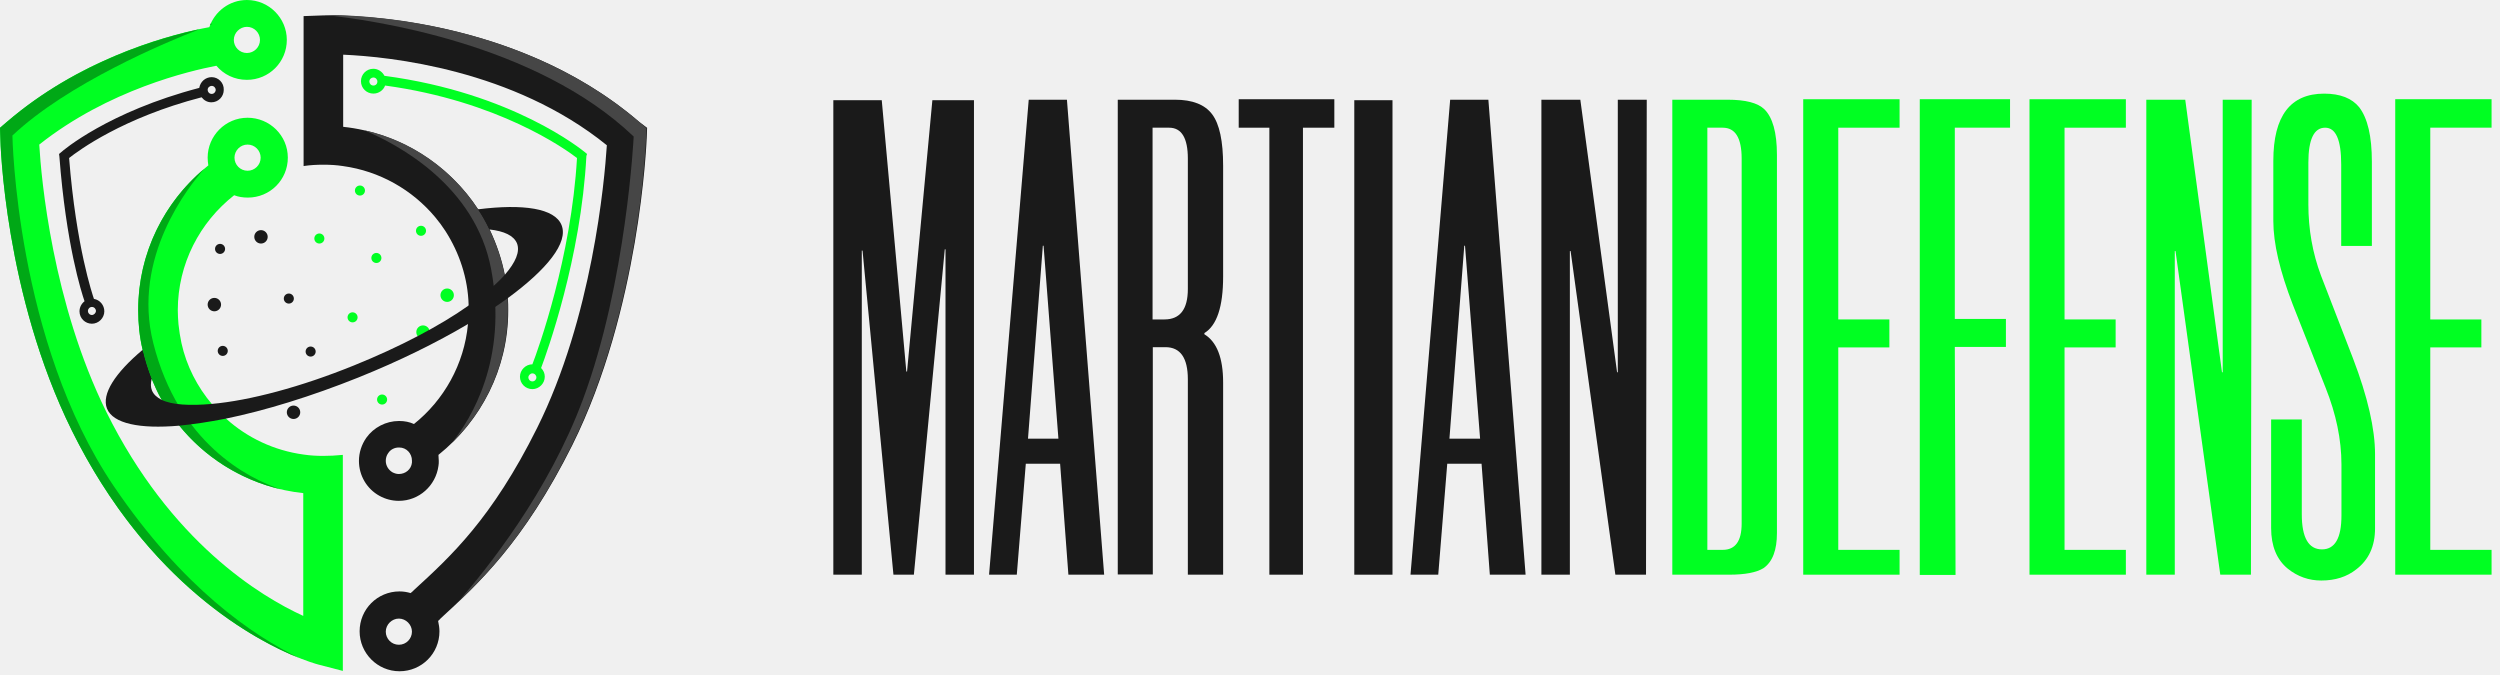
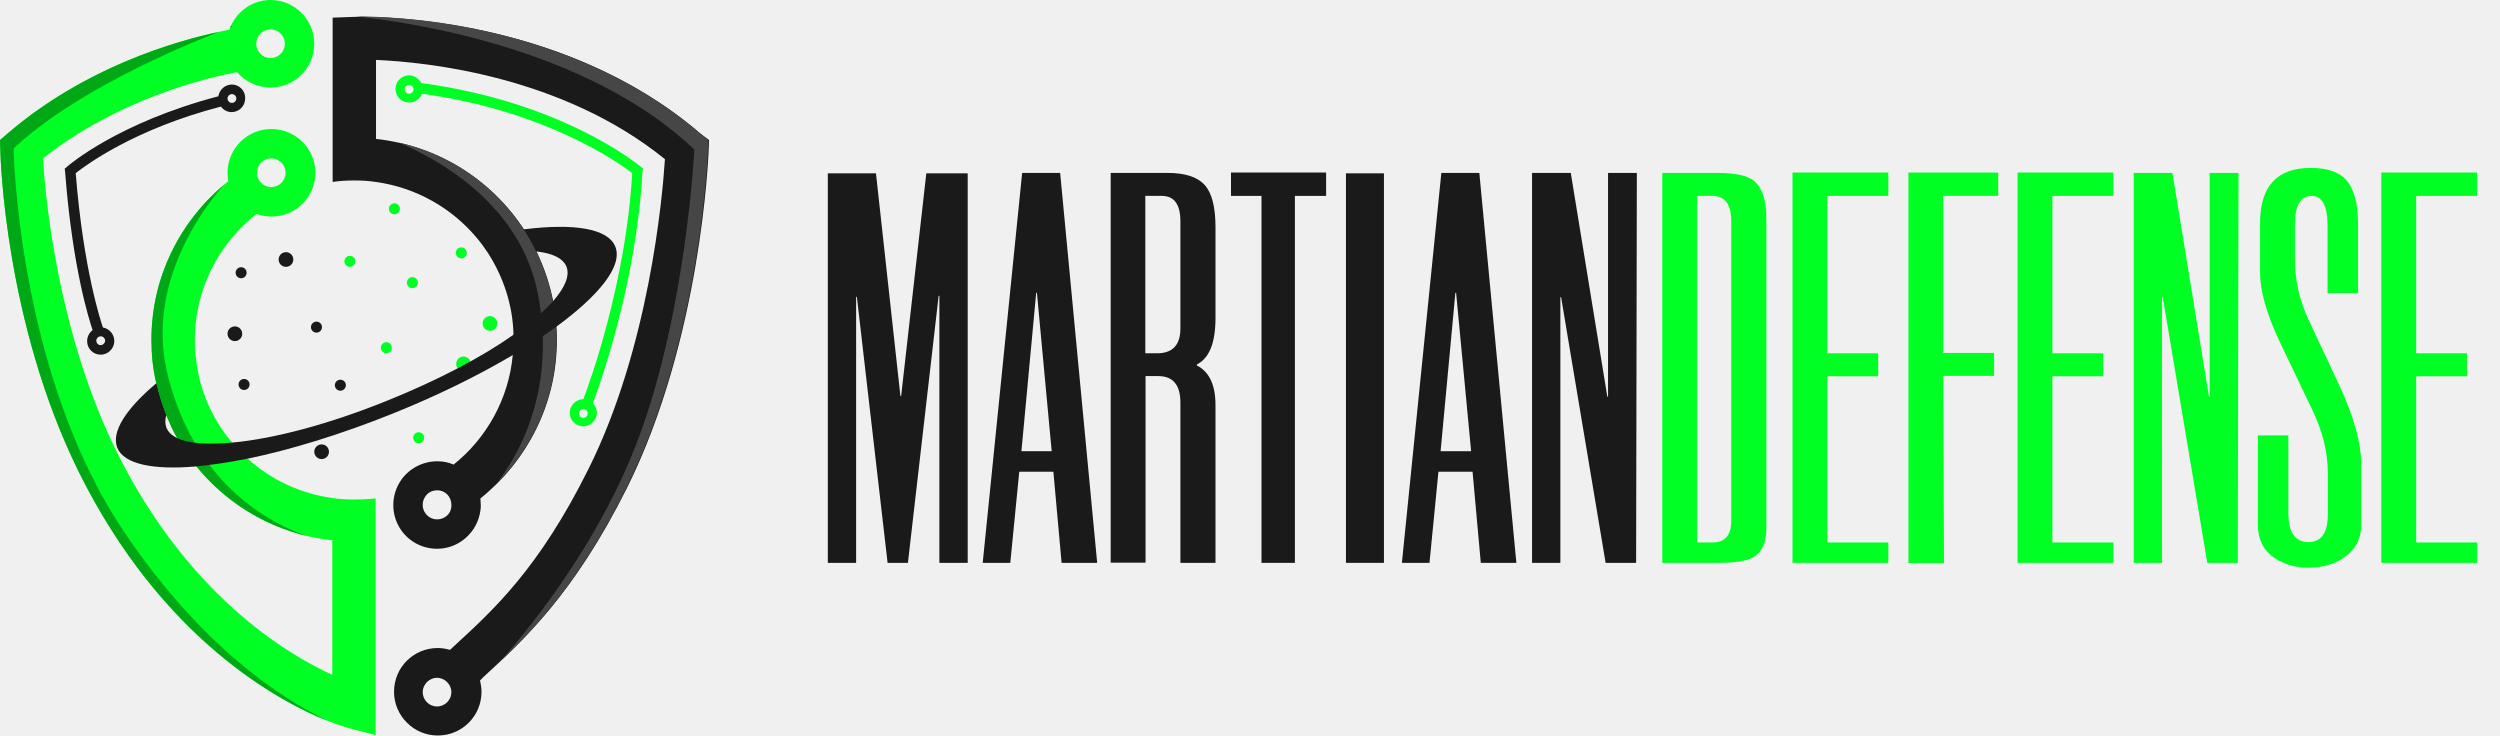
- <svg xmlns="http://www.w3.org/2000/svg" width="267" height="72" viewBox="0 0 267 72" fill="none">
-   <g clip-path="url(#clip0_39_1457)">
-     <path d="M51.591 22.607L51.053 22.356L50.444 22.285L50.086 24.792L52.271 24.506L53.06 23.109L51.591 22.607Z" fill="#1A1A1A" />
-     <path d="M14.688 39.374L15.262 37.368L15.727 36.544L17.089 40.162L16.229 40.485H14.832L14.688 39.374Z" fill="#1A1A1A" />
-     <path d="M43.996 49.406C43.924 50.122 43.315 50.624 42.598 50.624C42.348 50.624 42.133 50.552 41.918 50.444C41.488 50.194 41.201 49.728 41.201 49.226C41.201 48.94 41.273 48.653 41.452 48.402C41.703 48.008 42.133 47.793 42.598 47.793H42.634C43.422 47.793 43.996 48.438 43.996 49.191C43.996 49.262 43.996 49.334 43.996 49.406ZM42.598 68.86C41.81 68.86 41.201 68.215 41.201 67.462C41.201 66.71 41.846 66.065 42.598 66.065C43.351 66.065 43.996 66.71 43.996 67.462C43.996 68.215 43.387 68.86 42.598 68.86ZM22.607 8.24C21.926 8.24 21.389 8.742 21.281 9.387C11.572 11.93 6.7 16.086 6.521 16.265L6.306 16.445L6.341 16.695C7.058 26.118 8.706 31.241 9.029 32.173C8.706 32.423 8.491 32.818 8.491 33.248C8.491 34 9.1 34.573 9.817 34.573C10.533 34.573 11.142 33.964 11.142 33.248C11.142 32.603 10.677 32.029 10.032 31.922C9.888 31.492 8.133 26.369 7.38 16.875C8.384 16.086 13.113 12.575 21.532 10.39C21.783 10.712 22.141 10.927 22.571 10.927C23.323 10.927 23.897 10.318 23.897 9.602C23.933 8.849 23.323 8.24 22.607 8.24ZM9.817 32.782C10.068 32.782 10.247 32.997 10.247 33.212C10.247 33.427 10.032 33.642 9.817 33.642C9.566 33.642 9.387 33.427 9.387 33.212C9.387 32.997 9.566 32.782 9.817 32.782ZM22.607 10.031C22.356 10.031 22.177 9.817 22.177 9.602C22.177 9.351 22.392 9.172 22.607 9.172C22.858 9.172 23.037 9.387 23.037 9.602C23.037 9.817 22.858 10.031 22.607 10.031ZM68.251 13.005C54.457 1.146 35.254 1.612 34.43 1.648L32.424 1.72V17.734C33.104 17.627 33.821 17.591 34.537 17.591C35.254 17.591 35.935 17.627 36.615 17.734C40.556 18.272 44.032 20.278 46.468 23.18C46.862 23.646 47.256 24.183 47.578 24.685C49.047 26.978 49.979 29.701 50.05 32.603C50.05 32.782 50.05 32.961 50.05 33.14C50.05 33.642 50.015 34.107 49.979 34.609C49.585 38.908 47.399 42.742 44.211 45.285C43.745 45.07 43.208 44.963 42.67 44.963H42.598C41.237 44.963 39.911 45.644 39.123 46.754C38.622 47.471 38.335 48.331 38.335 49.226C38.335 50.767 39.159 52.2 40.52 52.952C41.165 53.311 41.882 53.49 42.598 53.49C44.748 53.49 46.539 51.878 46.826 49.764C46.862 49.585 46.862 49.406 46.862 49.226C46.862 49.011 46.826 48.797 46.826 48.581C51.34 44.963 54.278 39.41 54.278 33.176C54.278 32.746 54.278 32.316 54.242 31.886C54.171 31.026 54.099 30.202 53.92 29.378C53.597 27.694 53.024 26.046 52.308 24.541C51.949 23.789 51.555 23.073 51.089 22.392C47.937 17.555 42.67 14.188 36.651 13.543V5.84C41.631 6.055 54.816 7.416 64.811 15.513C64.56 19.418 63.235 33.928 57.359 45.715C52.523 55.425 48.116 59.437 44.246 62.984C44.103 63.127 43.996 63.235 43.852 63.342C43.494 63.235 43.1 63.163 42.67 63.163C40.306 63.163 38.407 65.062 38.407 67.427C38.407 69.755 40.306 71.69 42.67 71.69C45.035 71.69 46.934 69.791 46.934 67.427C46.934 67.032 46.862 66.674 46.79 66.316C46.898 66.244 46.969 66.137 47.077 66.029C51.018 62.411 55.926 57.932 61.121 47.542C68.322 33.068 69.039 15.37 69.075 14.653L69.11 13.65L68.251 13.005Z" fill="#1A1A1A" />
-     <path d="M23.503 27.121C23.799 27.121 24.04 26.881 24.04 26.584C24.04 26.287 23.799 26.046 23.503 26.046C23.206 26.046 22.965 26.287 22.965 26.584C22.965 26.881 23.206 27.121 23.503 27.121Z" fill="#1A1A1A" />
-     <path d="M30.847 32.424C31.144 32.424 31.384 32.183 31.384 31.886C31.384 31.589 31.144 31.349 30.847 31.349C30.55 31.349 30.31 31.589 30.31 31.886C30.31 32.183 30.55 32.424 30.847 32.424Z" fill="#1A1A1A" />
-     <path d="M23.789 38.012C24.086 38.012 24.327 37.772 24.327 37.475C24.327 37.178 24.086 36.938 23.789 36.938C23.493 36.938 23.252 37.178 23.252 37.475C23.252 37.772 23.493 38.012 23.789 38.012Z" fill="#1A1A1A" />
-     <path d="M33.176 38.084C33.473 38.084 33.714 37.844 33.714 37.547C33.714 37.25 33.473 37.009 33.176 37.009C32.879 37.009 32.639 37.25 32.639 37.547C32.639 37.844 32.879 38.084 33.176 38.084Z" fill="#1A1A1A" />
-     <path d="M27.873 26.011C28.269 26.011 28.59 25.69 28.59 25.294C28.59 24.898 28.269 24.578 27.873 24.578C27.477 24.578 27.157 24.898 27.157 25.294C27.157 25.69 27.477 26.011 27.873 26.011Z" fill="#1A1A1A" />
-     <path d="M22.893 33.248C23.288 33.248 23.609 32.927 23.609 32.531C23.609 32.135 23.288 31.815 22.893 31.815C22.497 31.815 22.176 32.135 22.176 32.531C22.176 32.927 22.497 33.248 22.893 33.248Z" fill="#1A1A1A" />
-     <path d="M31.349 44.748C31.745 44.748 32.065 44.427 32.065 44.031C32.065 43.636 31.745 43.315 31.349 43.315C30.953 43.315 30.632 43.636 30.632 44.031C30.632 44.427 30.953 44.748 31.349 44.748Z" fill="#1A1A1A" />
-     <path d="M40.807 43.208C41.104 43.208 41.345 42.967 41.345 42.67C41.345 42.373 41.104 42.133 40.807 42.133C40.511 42.133 40.27 42.373 40.27 42.67C40.27 42.967 40.511 43.208 40.807 43.208Z" fill="#00FF22" />
-     <path d="M37.655 34.43C37.951 34.43 38.192 34.189 38.192 33.892C38.192 33.596 37.951 33.355 37.655 33.355C37.358 33.355 37.117 33.596 37.117 33.892C37.117 34.189 37.358 34.43 37.655 34.43Z" fill="#00FF22" />
-     <path d="M40.198 28.088C40.495 28.088 40.736 27.848 40.736 27.551C40.736 27.254 40.495 27.014 40.198 27.014C39.901 27.014 39.661 27.254 39.661 27.551C39.661 27.848 39.901 28.088 40.198 28.088Z" fill="#00FF22" />
-     <path d="M44.963 25.186C45.26 25.186 45.501 24.946 45.501 24.649C45.501 24.352 45.26 24.112 44.963 24.112C44.666 24.112 44.426 24.352 44.426 24.649C44.426 24.946 44.666 25.186 44.963 25.186Z" fill="#00FF22" />
-     <path d="M34.107 26.011C34.404 26.011 34.645 25.77 34.645 25.473C34.645 25.176 34.404 24.936 34.107 24.936C33.81 24.936 33.57 25.176 33.57 25.473C33.57 25.77 33.81 26.011 34.107 26.011Z" fill="#00FF22" />
-     <path d="M38.443 20.887C38.739 20.887 38.98 20.647 38.98 20.35C38.98 20.053 38.739 19.812 38.443 19.812C38.146 19.812 37.905 20.053 37.905 20.35C37.905 20.647 38.146 20.887 38.443 20.887Z" fill="#00FF22" />
-     <path d="M47.757 32.244C48.153 32.244 48.474 31.923 48.474 31.528C48.474 31.132 48.153 30.811 47.757 30.811C47.361 30.811 47.041 31.132 47.041 31.528C47.041 31.923 47.361 32.244 47.757 32.244Z" fill="#00FF22" />
-     <path d="M45.178 36.185C45.574 36.185 45.895 35.865 45.895 35.469C45.895 35.073 45.574 34.752 45.178 34.752C44.782 34.752 44.461 35.073 44.461 35.469C44.461 35.865 44.782 36.185 45.178 36.185Z" fill="#00FF22" />
-     <path d="M62.697 16.445L62.482 16.265C62.16 16.015 54.779 9.924 41.058 8.097C40.843 7.667 40.377 7.345 39.876 7.345C39.123 7.345 38.55 7.954 38.55 8.67C38.55 9.423 39.159 9.996 39.876 9.996C40.449 9.996 40.95 9.637 41.129 9.136C53.203 10.784 60.368 15.907 61.623 16.875C61.013 27.479 57.502 37.26 56.858 38.908C56.141 38.908 55.532 39.517 55.532 40.234C55.532 40.986 56.141 41.559 56.858 41.559C57.574 41.559 58.183 40.95 58.183 40.234C58.183 39.876 58.04 39.553 57.789 39.302C58.398 37.69 62.052 27.587 62.626 16.66L62.697 16.445ZM39.876 9.136C39.625 9.136 39.446 8.921 39.446 8.706C39.446 8.455 39.66 8.276 39.876 8.276C40.126 8.276 40.305 8.491 40.305 8.706C40.305 8.957 40.126 9.136 39.876 9.136ZM56.858 40.735C56.607 40.735 56.428 40.52 56.428 40.306C56.428 40.09 56.642 39.876 56.858 39.876C57.108 39.876 57.287 40.09 57.287 40.306C57.287 40.52 57.108 40.735 56.858 40.735ZM26.44 15.441C27.229 15.441 27.838 16.086 27.838 16.839C27.838 17.627 27.193 18.236 26.44 18.236C25.652 18.236 25.043 17.591 25.043 16.839C25.043 16.086 25.652 15.441 26.44 15.441ZM26.369 2.866C27.157 2.866 27.766 3.511 27.766 4.263C27.766 5.052 27.121 5.661 26.369 5.661C25.581 5.661 24.971 5.016 24.971 4.263C24.971 3.511 25.616 2.866 26.369 2.866ZM34.537 48.689C33.821 48.689 33.14 48.653 32.423 48.546C29.271 48.116 26.404 46.754 24.147 44.712C23.61 44.211 23.108 43.709 22.643 43.172C21.066 41.309 19.92 39.087 19.382 36.651C19.239 35.97 19.132 35.325 19.06 34.609C19.024 34.143 18.988 33.642 18.988 33.14C18.988 28.16 21.353 23.718 25.007 20.851C25.473 21.03 25.939 21.102 26.476 21.102C28.841 21.102 30.74 19.203 30.74 16.839C30.74 14.474 28.805 12.575 26.44 12.575C24.076 12.575 22.177 14.51 22.177 16.839C22.177 17.125 22.213 17.412 22.249 17.663C17.698 21.281 14.761 26.87 14.761 33.104C14.761 34.573 14.904 35.97 15.226 37.332C15.477 38.407 15.8 39.446 16.194 40.449C16.516 41.201 16.839 41.953 17.233 42.634C17.77 43.602 18.415 44.533 19.096 45.393C22.284 49.37 27.014 52.093 32.388 52.666V65.778C27.838 63.701 18.236 57.897 11.357 43.996C5.589 32.316 4.407 19.096 4.192 15.441C11.608 9.566 20.314 7.56 23.108 7.022C23.897 7.954 25.043 8.527 26.369 8.527C28.733 8.527 30.632 6.628 30.632 4.263C30.632 1.935 28.733 0 26.369 0C24.506 0 22.929 1.218 22.356 2.902C18.988 3.511 9.1 5.84 0.752 13.005L0 13.65L0.036 14.653C0.036 15.334 0.502 31.456 7.667 45.966C17.842 66.531 33.319 70.794 34 70.974L36.615 71.654V48.581C35.899 48.653 35.218 48.689 34.537 48.689Z" fill="#00FF22" />
-     <path d="M12.145 51.914C1.684 36.436 1.326 14.474 1.326 14.474C7.201 8.921 17.698 4.514 21.317 3.117C17.305 3.977 8.348 6.485 0.752 13.005L0 13.65L0.036 14.653C0.036 15.334 0.502 31.456 7.667 45.966C15.835 62.447 27.408 68.466 31.994 70.293C27.014 67.892 19.526 62.805 12.145 51.914Z" fill="#00A816" />
-     <path d="M22.607 2.615L22.535 2.472C22.499 2.544 22.464 2.615 22.428 2.687C22.535 2.651 22.607 2.615 22.607 2.615Z" fill="#00A816" />
-     <path d="M16.372 36.651C14.044 27.48 20.206 19.848 21.818 18.021C17.519 21.64 14.76 27.049 14.76 33.104C14.76 34.573 14.904 35.971 15.226 37.332C15.477 38.407 15.799 39.446 16.193 40.449C16.516 41.201 16.838 41.954 17.232 42.634C17.77 43.602 18.415 44.533 19.095 45.393C21.818 48.797 25.652 51.233 30.023 52.272C26.44 51.09 19.059 47.292 16.372 36.651Z" fill="#00A816" />
-     <path d="M34.752 1.612C39.624 2.114 57.215 4.586 67.677 14.582C67.677 14.582 66.925 30.095 62.267 42.634C58.577 52.594 51.949 60.834 48.904 64.31C52.486 60.942 56.678 56.356 61.049 47.578C68.25 33.104 68.967 15.406 69.003 14.689L69.038 13.686L68.286 13.041C55.209 1.791 37.403 1.576 34.752 1.612Z" fill="#464646" />
-     <path d="M54.242 33.14C54.242 32.71 54.242 32.28 54.206 31.851C54.135 30.991 54.027 30.167 53.884 29.343C53.562 27.659 52.988 26.011 52.272 24.506C51.914 23.754 51.52 23.037 51.054 22.356C48.295 18.129 43.96 15.012 38.873 13.901C42.563 15.442 50.767 19.848 52.451 28.733C54.278 38.407 50.266 44.784 48.295 47.256C51.985 43.638 54.242 38.658 54.242 33.14Z" fill="#464646" />
-     <path d="M59.974 24.04C59.257 22.249 55.89 21.747 51.053 22.356C51.519 23.037 51.913 23.753 52.271 24.506C53.847 24.685 54.851 25.151 55.209 25.975C55.567 26.87 55.066 28.017 53.919 29.343C53.023 30.346 51.734 31.456 50.086 32.603C47.005 34.788 42.705 37.045 37.833 39.016C32.1 41.344 26.655 42.778 22.642 43.136C20.278 43.351 18.379 43.243 17.268 42.706C16.767 42.455 16.408 42.133 16.229 41.703C16.086 41.344 16.086 40.95 16.193 40.485C15.799 39.481 15.477 38.443 15.226 37.368C12.288 39.84 10.819 42.097 11.428 43.638C12.073 45.25 14.939 45.823 19.095 45.465C20.6 45.321 22.284 45.071 24.111 44.712C28.303 43.852 33.211 42.348 38.299 40.306C42.669 38.55 46.646 36.58 49.978 34.609C51.519 33.678 52.952 32.782 54.17 31.886C58.433 28.769 60.726 25.903 59.974 24.04Z" fill="#1A1A1A" />
-     <path d="M104.02 61.377H100.98V26.632H100.902L97.602 61.377H95.419L92.118 26.762H92.04V61.377H89V10.702H94.171L96.796 39.677H96.874L99.577 10.702H104.02V61.377Z" fill="#1A1A1A" />
-     <path d="M117.924 61.376H114.104L113.22 49.526H109.556L108.594 61.376H105.632L109.868 10.649H113.948L117.924 61.376ZM113.038 46.849L111.453 26.242H111.375L109.79 46.849H113.038Z" fill="#1A1A1A" />
-     <path d="M130.604 61.376H126.862V40.508C126.862 38.222 126.056 37.078 124.471 37.078H123.12V61.35H119.377V10.649H125.484C127.355 10.649 128.681 11.169 129.46 12.209C130.24 13.248 130.63 15.067 130.63 17.692V29.542C130.63 32.764 129.954 34.765 128.629 35.571V35.701C129.954 36.507 130.63 38.222 130.63 40.846V61.376H130.604ZM126.862 30.867V16.938C126.862 14.729 126.186 13.638 124.861 13.638H123.094V34.116H124.367C126.03 34.116 126.862 33.024 126.862 30.867Z" fill="#1A1A1A" />
-     <path d="M142.507 13.638H139.155V61.376H135.568V13.638H132.294V10.598H142.507V13.638Z" fill="#1A1A1A" />
-     <path d="M148.718 61.377H144.638V10.702H148.718V61.377Z" fill="#1A1A1A" />
-     <path d="M162.934 61.376H159.114L158.23 49.526H154.566L153.605 61.376H150.642L154.878 10.649H158.958L162.934 61.376ZM158.074 46.849L156.463 26.242H156.385L154.8 46.849H158.074Z" fill="#1A1A1A" />
-     <path d="M175.873 10.649L175.795 61.376H172.521L167.74 26.813H167.662V61.376H164.621V10.649H168.779L172.703 39.755H172.781V10.649H175.873Z" fill="#1A1A1A" />
-     <path d="M189.777 16.549V56.932C189.777 58.751 189.31 59.999 188.348 60.674C187.595 61.142 186.373 61.376 184.684 61.376H178.603V10.649H184.502C186.425 10.649 187.724 10.987 188.426 11.663C189.31 12.521 189.777 14.132 189.777 16.549ZM186.009 55.919V16.938C186.009 14.729 185.334 13.638 183.982 13.638H182.345V58.725H183.982C185.334 58.725 186.009 57.79 186.009 55.919Z" fill="#00FF22" />
-     <path d="M202.875 58.726V61.376H192.584V10.598H202.875V13.638H196.327V34.116H201.784V37.104H196.327V58.726H202.875Z" fill="#00FF22" />
-     <path d="M214.673 13.638H208.774V34.064H214.232V37.052H208.774L208.852 61.402H205.032V10.598H214.673V13.638Z" fill="#00FF22" />
-     <path d="M227.042 58.726V61.376H216.751V10.598H227.042V13.638H220.493V34.116H225.95V37.104H220.493V58.726H227.042Z" fill="#00FF22" />
-     <path d="M240.478 10.649L240.4 61.376H237.126L232.345 26.813H232.267V61.376H229.226V10.649H233.384L237.308 39.755H237.386V10.649H240.478Z" fill="#00FF22" />
-     <path d="M253.654 56.439C253.654 58.336 252.978 59.791 251.653 60.805C250.639 61.61 249.392 62 247.91 62C246.585 62 245.39 61.584 244.324 60.727C243.155 59.765 242.557 58.31 242.557 56.413V44.797H245.831V54.931C245.831 57.426 246.559 58.674 247.988 58.674C249.366 58.674 250.067 57.478 250.067 55.062V49.604C250.067 46.953 249.496 44.225 248.378 41.418L244.87 32.531C243.493 28.971 242.791 26.008 242.791 23.591V17.172C242.791 12.391 244.61 10 248.222 10C249.937 10 251.185 10.494 251.964 11.455C252.874 12.651 253.316 14.574 253.316 17.276V26.268H250.041V17.562C250.041 14.938 249.47 13.638 248.326 13.638C247.131 13.638 246.533 14.886 246.533 17.38V21.824C246.533 24.475 246.975 27.021 247.884 29.438L251.289 38.248C252.874 42.38 253.654 45.81 253.654 48.513V56.439Z" fill="#00FF22" />
-     <path d="M266.101 58.726V61.376H255.811V10.598H266.101V13.638H259.553V34.116H265.01V37.104H259.553V58.726H266.101Z" fill="#00FF22" />
+ <svg xmlns="http://www.w3.org/2000/svg" width="1057" height="311" viewBox="0 0 1057 311" fill="none">
+   <g clip-path="url(#clip0_43_1952)">
+     <path d="M223.785 98.062L221.454 96.974L218.812 96.663L217.258 107.542L226.738 106.299L230.157 100.238L223.785 98.062Z" fill="#1A1A1A" />
+     <path d="M63.714 170.793L66.201 162.09L68.221 158.516L74.127 174.212L70.397 175.61H64.336L63.714 170.793Z" fill="#1A1A1A" />
+     <path d="M190.84 214.306C190.529 217.414 187.887 219.59 184.779 219.59C183.692 219.59 182.759 219.279 181.827 218.813C179.962 217.725 178.718 215.705 178.718 213.529C178.718 212.286 179.029 211.042 179.806 209.954C180.894 208.245 182.759 207.313 184.779 207.313H184.935C188.354 207.313 190.84 210.11 190.84 213.373C190.84 213.684 190.84 213.995 190.84 214.306ZM184.779 298.692C181.36 298.692 178.718 295.895 178.718 292.631C178.718 289.368 181.516 286.57 184.779 286.57C188.043 286.57 190.84 289.368 190.84 292.631C190.84 295.895 188.198 298.692 184.779 298.692ZM98.062 35.743C95.109 35.743 92.778 37.919 92.312 40.716C50.197 51.75 29.061 69.777 28.285 70.554L27.352 71.331L27.508 72.419C30.616 113.291 37.764 135.514 39.163 139.555C37.764 140.643 36.832 142.352 36.832 144.217C36.832 147.481 39.474 149.967 42.582 149.967C45.69 149.967 48.332 147.325 48.332 144.217C48.332 141.42 46.312 138.933 43.514 138.467C42.893 136.602 35.278 114.379 32.014 73.196C36.366 69.777 56.879 54.547 93.4 45.067C94.488 46.466 96.042 47.398 97.907 47.398C101.17 47.398 103.657 44.757 103.657 41.648C103.812 38.385 101.17 35.743 98.062 35.743ZM42.582 142.197C43.67 142.197 44.447 143.129 44.447 144.062C44.447 144.994 43.514 145.927 42.582 145.927C41.494 145.927 40.717 144.994 40.717 144.062C40.717 143.129 41.494 142.197 42.582 142.197ZM98.062 43.513C96.974 43.513 96.197 42.581 96.197 41.648C96.197 40.56 97.13 39.783 98.062 39.783C99.15 39.783 99.927 40.716 99.927 41.648C99.927 42.581 99.15 43.513 98.062 43.513ZM296.051 56.412C236.219 4.972 152.921 6.993 149.347 7.148L140.644 7.459V76.926C143.596 76.46 146.705 76.304 149.813 76.304C152.921 76.304 155.874 76.46 158.826 76.926C175.921 79.257 190.996 87.96 201.563 100.548C203.273 102.568 204.982 104.899 206.381 107.075C212.753 117.021 216.793 128.832 217.104 141.42C217.104 142.197 217.104 142.974 217.104 143.751C217.104 145.927 216.949 147.947 216.793 150.123C215.084 168.772 205.604 185.4 191.773 196.434C189.752 195.502 187.421 195.035 185.09 195.035H184.779C178.874 195.035 173.124 197.988 169.705 202.806C167.529 205.914 166.286 209.644 166.286 213.529C166.286 220.211 169.86 226.428 175.766 229.691C178.563 231.245 181.671 232.022 184.779 232.022C194.104 232.022 201.874 225.029 203.117 215.86C203.273 215.083 203.273 214.306 203.273 213.529C203.273 212.596 203.117 211.664 203.117 210.732C222.699 195.035 235.442 170.947 235.442 143.906C235.442 142.041 235.442 140.177 235.287 138.312C234.976 134.582 234.665 131.008 233.888 127.433C232.489 120.129 230.003 112.98 226.895 106.453C225.341 103.19 223.631 100.082 221.611 97.129C207.935 76.149 185.09 61.541 158.982 58.743V25.331C180.583 26.263 237.773 32.169 281.132 67.291C280.044 84.23 274.294 147.17 248.807 198.299C227.827 240.414 208.712 257.82 191.928 273.205C191.306 273.827 190.84 274.293 190.219 274.759C188.665 274.293 186.955 273.982 185.09 273.982C174.833 273.982 166.597 282.219 166.597 292.476C166.597 302.577 174.833 310.969 185.09 310.969C195.347 310.969 203.584 302.733 203.584 292.476C203.584 290.766 203.273 289.212 202.962 287.658C203.428 287.347 203.739 286.881 204.205 286.415C221.3 270.719 242.591 251.293 265.125 206.225C296.362 143.44 299.47 66.669 299.625 63.561L299.781 59.209L296.051 56.412Z" fill="#1A1A1A" />
+     <path d="M101.947 117.643C103.235 117.643 104.278 116.599 104.278 115.312C104.278 114.024 103.235 112.98 101.947 112.98C100.66 112.98 99.616 114.024 99.616 115.312C99.616 116.599 100.66 117.643 101.947 117.643Z" fill="#1A1A1A" />
+     <path d="M133.805 140.643C135.092 140.643 136.136 139.6 136.136 138.312C136.136 137.025 135.092 135.981 133.805 135.981C132.517 135.981 131.474 137.025 131.474 138.312C131.474 139.6 132.517 140.643 133.805 140.643Z" fill="#1A1A1A" />
+     <path d="M103.19 164.886C104.478 164.886 105.522 163.842 105.522 162.555C105.522 161.268 104.478 160.224 103.19 160.224C101.903 160.224 100.859 161.268 100.859 162.555C100.859 163.842 101.903 164.886 103.19 164.886Z" fill="#1A1A1A" />
+     <path d="M143.907 165.198C145.195 165.198 146.238 164.154 146.238 162.867C146.238 161.579 145.195 160.535 143.907 160.535C142.62 160.535 141.576 161.579 141.576 162.867C141.576 164.154 142.62 165.198 143.907 165.198Z" fill="#1A1A1A" />
+     <path d="M120.906 112.826C122.622 112.826 124.014 111.434 124.014 109.718C124.014 108.001 122.622 106.609 120.906 106.609C119.189 106.609 117.797 108.001 117.797 109.718C117.797 111.434 119.189 112.826 120.906 112.826Z" fill="#1A1A1A" />
+     <path d="M99.302 144.218C101.018 144.218 102.41 142.826 102.41 141.11C102.41 139.393 101.018 138.002 99.302 138.002C97.585 138.002 96.193 139.393 96.193 141.11C96.193 142.826 97.585 144.218 99.302 144.218Z" fill="#1A1A1A" />
+     <path d="M135.982 194.103C137.698 194.103 139.09 192.711 139.09 190.994C139.09 189.278 137.698 187.886 135.982 187.886C134.265 187.886 132.874 189.278 132.874 190.994C132.874 192.711 134.265 194.103 135.982 194.103Z" fill="#1A1A1A" />
+     <path d="M177.01 187.422C178.298 187.422 179.341 186.378 179.341 185.091C179.341 183.803 178.298 182.76 177.01 182.76C175.723 182.76 174.679 183.803 174.679 185.091C174.679 186.378 175.723 187.422 177.01 187.422Z" fill="#00FF22" />
+     <path d="M163.335 149.347C164.622 149.347 165.666 148.304 165.666 147.016C165.666 145.729 164.622 144.685 163.335 144.685C162.047 144.685 161.003 145.729 161.003 147.016C161.003 148.304 162.047 149.347 163.335 149.347Z" fill="#00FF22" />
+     <path d="M174.367 121.839C175.655 121.839 176.698 120.796 176.698 119.508C176.698 118.221 175.655 117.177 174.367 117.177C173.08 117.177 172.036 118.221 172.036 119.508C172.036 120.796 173.08 121.839 174.367 121.839Z" fill="#00FF22" />
+     <path d="M195.037 109.252C196.325 109.252 197.368 108.208 197.368 106.921C197.368 105.634 196.325 104.59 195.037 104.59C193.75 104.59 192.706 105.634 192.706 106.921C192.706 108.208 193.75 109.252 195.037 109.252Z" fill="#00FF22" />
+     <path d="M147.947 112.826C149.234 112.826 150.278 111.783 150.278 110.495C150.278 109.208 149.234 108.164 147.947 108.164C146.659 108.164 145.616 109.208 145.616 110.495C145.616 111.783 146.659 112.826 147.947 112.826Z" fill="#00FF22" />
+     <path d="M166.753 90.603C168.04 90.603 169.084 89.559 169.084 88.272C169.084 86.984 168.04 85.941 166.753 85.941C165.466 85.941 164.422 86.984 164.422 88.272C164.422 89.559 165.466 90.603 166.753 90.603Z" fill="#00FF22" />
+     <path d="M207.156 139.866C208.873 139.866 210.264 138.475 210.264 136.758C210.264 135.042 208.873 133.65 207.156 133.65C205.439 133.65 204.048 135.042 204.048 136.758C204.048 138.475 205.439 139.866 207.156 139.866Z" fill="#00FF22" />
+     <path d="M195.968 156.962C197.685 156.962 199.077 155.571 199.077 153.854C199.077 152.137 197.685 150.746 195.968 150.746C194.252 150.746 192.86 152.137 192.86 153.854C192.86 155.571 194.252 156.962 195.968 156.962Z" fill="#00FF22" />
+     <path d="M271.962 71.332L271.03 70.555C269.631 69.467 237.617 43.048 178.096 35.122C177.164 33.257 175.144 31.858 172.968 31.858C169.704 31.858 167.218 34.5 167.218 37.609C167.218 40.872 169.86 43.359 172.968 43.359C175.455 43.359 177.63 41.805 178.407 39.629C230.779 46.778 261.861 69.001 267.3 73.197C264.658 119.197 249.428 161.624 246.631 168.772C243.523 168.772 240.881 171.414 240.881 174.522C240.881 177.786 243.523 180.272 246.631 180.272C249.739 180.272 252.381 177.631 252.381 174.522C252.381 172.968 251.759 171.57 250.671 170.482C253.313 163.488 269.165 119.664 271.651 72.264L271.962 71.332ZM172.968 39.629C171.88 39.629 171.103 38.696 171.103 37.764C171.103 36.676 172.036 35.899 172.968 35.899C174.056 35.899 174.833 36.831 174.833 37.764C174.833 38.852 174.056 39.629 172.968 39.629ZM246.631 176.698C245.543 176.698 244.766 175.766 244.766 174.833C244.766 173.901 245.698 172.968 246.631 172.968C247.719 172.968 248.496 173.901 248.496 174.833C248.496 175.766 247.719 176.698 246.631 176.698ZM114.69 66.981C118.109 66.981 120.751 69.778 120.751 73.041C120.751 76.46 117.954 79.102 114.69 79.102C111.271 79.102 108.63 76.305 108.63 73.041C108.63 69.778 111.271 66.981 114.69 66.981ZM114.38 12.433C117.799 12.433 120.44 15.23 120.44 18.494C120.44 21.912 117.643 24.554 114.38 24.554C110.961 24.554 108.319 21.757 108.319 18.494C108.319 15.23 111.116 12.433 114.38 12.433ZM149.812 211.199C146.704 211.199 143.751 211.043 140.643 210.577C126.968 208.712 114.535 202.807 104.744 193.948C102.413 191.773 100.238 189.597 98.217 187.266C91.379 179.185 86.406 169.549 84.075 158.982C83.454 156.029 82.987 153.232 82.677 150.123C82.521 148.103 82.366 145.927 82.366 143.752C82.366 122.15 92.623 102.88 108.474 90.447C110.494 91.224 112.515 91.535 114.846 91.535C125.103 91.535 133.339 83.298 133.339 73.041C133.339 62.785 124.947 54.548 114.69 54.548C104.434 54.548 96.197 62.94 96.197 73.041C96.197 74.285 96.352 75.528 96.508 76.616C76.771 92.312 64.028 116.555 64.028 143.596C64.028 149.968 64.649 156.029 66.048 161.934C67.136 166.597 68.534 171.103 70.244 175.455C71.643 178.718 73.041 181.982 74.751 184.935C77.082 189.131 79.879 193.171 82.832 196.901C96.663 214.151 117.177 225.962 140.488 228.449V285.328C120.751 276.314 79.102 251.138 49.264 190.84C24.244 140.177 19.115 82.832 18.183 66.981C50.352 41.494 88.116 32.791 100.238 30.46C103.656 34.5 108.629 36.987 114.38 36.987C124.636 36.987 132.873 28.75 132.873 18.494C132.873 8.392 124.636 0 114.38 0C106.298 0 99.46 5.284 96.974 12.588C82.366 15.23 39.473 25.331 3.264 56.413L0 59.21L0.155 63.562C0.155 66.514 2.176 136.448 33.257 199.388C77.393 288.591 144.529 307.085 147.481 307.862L158.826 310.815V210.732C155.718 211.043 152.765 211.199 149.812 211.199Z" fill="#00FF22" />
+     <path d="M52.683 225.185C7.304 158.049 5.75 62.784 5.75 62.784C31.237 38.696 76.771 19.581 92.467 13.52C75.062 17.25 36.21 28.129 3.264 56.413L0 59.21L0.155 63.561C0.155 66.514 2.176 136.447 33.257 199.387C68.69 270.875 118.886 296.983 138.778 304.909C117.177 294.497 84.697 272.429 52.683 225.185Z" fill="#00A816" />
+     <path d="M98.062 11.345L97.751 10.724C97.596 11.034 97.44 11.345 97.285 11.656C97.751 11.501 98.062 11.345 98.062 11.345Z" fill="#00A816" />
+     <path d="M71.019 158.981C60.917 119.197 87.647 86.096 94.641 78.17C75.992 93.866 64.025 117.332 64.025 143.596C64.025 149.968 64.647 156.029 66.046 161.934C67.133 166.596 68.532 171.103 70.242 175.455C71.64 178.718 73.039 181.982 74.749 184.935C77.08 189.131 79.877 193.171 82.83 196.901C94.641 211.665 111.269 222.232 130.229 226.739C114.688 221.611 82.674 205.137 71.019 158.981Z" fill="#00A816" />
+     <path d="M150.744 6.994C171.879 9.169 248.184 19.892 293.563 63.251C293.563 63.251 290.299 130.542 270.096 184.935C254.089 228.138 225.339 263.882 212.129 278.956C227.67 264.348 245.853 244.456 264.812 206.381C296.049 143.597 299.157 66.825 299.313 63.717L299.468 59.366L296.205 56.569C239.481 7.771 162.244 6.838 150.744 6.994Z" fill="#464646" />
+     <path d="M235.287 143.753C235.287 141.888 235.287 140.023 235.132 138.158C234.821 134.428 234.355 130.854 233.733 127.28C232.335 119.975 229.848 112.827 226.74 106.3C225.186 103.036 223.476 99.928 221.456 96.975C209.49 78.637 190.685 65.117 168.618 60.299C184.625 66.982 220.213 86.097 227.517 124.638C235.443 166.598 218.037 194.26 209.49 204.983C225.497 189.287 235.287 167.686 235.287 143.753Z" fill="#464646" />
+     <path d="M260.149 104.278C257.041 96.508 242.433 94.332 221.453 96.974C223.473 99.927 225.183 103.035 226.737 106.298C233.575 107.075 237.926 109.096 239.48 112.67C241.034 116.555 238.859 121.528 233.885 127.278C230 131.63 224.406 136.447 217.257 141.42C203.892 150.9 185.243 160.691 164.108 169.238C139.243 179.34 115.621 185.556 98.215 187.11C87.958 188.043 79.722 187.576 74.904 185.245C72.728 184.157 71.174 182.759 70.397 180.894C69.776 179.34 69.776 177.63 70.242 175.61C68.532 171.259 67.134 166.752 66.046 162.09C53.303 172.813 46.931 182.603 49.573 189.286C52.37 196.279 64.803 198.766 82.83 197.212C89.357 196.59 96.661 195.502 104.587 193.948C122.769 190.218 144.06 183.691 166.128 174.833C185.088 167.218 202.338 158.671 216.791 150.123C223.473 146.083 229.689 142.197 234.973 138.312C253.467 124.792 263.413 112.359 260.149 104.278Z" fill="#1A1A1A" />
+     <path d="M409.143 237.974H397.171V125.054H396.864L383.869 237.974H375.274L362.279 125.476H361.972V237.974H350V73.281H370.362L380.697 167.451H381.004L391.646 73.281H409.143V237.974Z" fill="#1A1A1A" />
+     <path d="M463.888 237.97H448.846L445.367 199.458H430.94L427.154 237.97H415.489L432.167 73.109H448.232L463.888 237.97ZM444.651 190.759L438.409 123.784H438.102L431.861 190.759H444.651Z" fill="#1A1A1A" />
+     <path d="M513.806 237.97H499.072V170.151C499.072 162.719 495.9 159.002 489.658 159.002H484.337V237.886H469.603V73.109H493.649C501.016 73.109 506.234 74.798 509.304 78.176C512.374 81.555 513.909 87.467 513.909 95.997V134.51C513.909 144.982 511.248 151.486 506.03 154.104V154.526C511.248 157.144 513.909 162.719 513.909 171.249V237.97H513.806ZM499.072 138.817V93.548C499.072 86.369 496.411 82.822 491.193 82.822H484.235V149.374H489.249C495.797 149.374 499.072 145.827 499.072 138.817Z" fill="#1A1A1A" />
+     <path d="M560.682 82.824H547.483V237.973H533.362V82.824H520.469V72.943H560.682V82.824Z" fill="#1A1A1A" />
+     <path d="M585.13 237.974H569.065V73.281H585.13V237.974Z" fill="#1A1A1A" />
+     <path d="M641.12 237.97H626.078L622.599 199.458H608.172L604.386 237.97H592.721L609.399 73.109H625.464L641.12 237.97ZM621.985 190.759L615.641 123.784H615.334L609.092 190.759H621.985Z" fill="#1A1A1A" />
+     <path d="M692.059 73.109L691.752 237.97H678.859L660.032 125.642H659.725V237.97H647.753V73.109H664.125L679.575 167.702H679.882V73.109H692.059Z" fill="#1A1A1A" />
+     <path d="M746.811 92.281V223.528C746.811 229.44 744.969 233.494 741.183 235.69C738.216 237.21 733.407 237.97 726.756 237.97H702.812V73.109H726.039C733.611 73.109 738.727 74.207 741.49 76.403C744.969 79.19 746.811 84.426 746.811 92.281ZM731.974 220.234V93.548C731.974 86.369 729.314 82.822 723.993 82.822H717.547V229.356H723.993C729.314 229.356 731.974 226.315 731.974 220.234Z" fill="#00FF22" />
+     <path d="M798.388 229.359V237.973H757.868V72.943H798.388V82.824H772.603V149.377H794.091V159.09H772.603V229.359H798.388Z" fill="#00FF22" />
+     <path d="M844.84 82.824H821.613V149.208H843.101V158.921H821.613L821.92 238.058H806.878V72.943H844.84V82.824Z" fill="#00FF22" />
+     <path d="M893.534 229.359V237.973H853.014V72.943H893.534V82.824H867.748V149.377H889.236V159.09H867.748V229.359H893.534Z" fill="#00FF22" />
+     <path d="M946.445 73.109L946.138 237.97H933.245L914.417 125.642H914.111V237.97H902.139V73.109H918.51L933.961 167.702H934.268V73.109H946.445Z" fill="#00FF22" />
+     <path d="M998.32 221.926C998.32 228.091 995.66 232.821 990.441 236.115C986.45 238.733 981.539 240 975.707 240C970.488 240 965.781 238.649 961.586 235.862C956.981 232.737 954.628 228.007 954.628 221.842V184.089H967.521V217.027C967.521 225.135 970.386 229.189 976.014 229.189C981.437 229.189 984.199 225.304 984.199 217.45V199.714C984.199 191.099 981.948 182.231 977.548 173.109L963.735 144.225C958.312 132.654 955.549 123.026 955.549 115.171V94.31C955.549 78.77 962.711 71 976.934 71C983.688 71 988.599 72.605 991.669 75.73C995.25 79.615 996.99 85.865 996.99 94.648V123.871H984.097V95.577C984.097 87.047 981.846 82.824 977.344 82.824C972.637 82.824 970.283 86.878 970.283 94.986V109.428C970.283 118.043 972.023 126.32 975.604 134.174L989.009 162.806C995.25 176.234 998.32 187.383 998.32 196.166V221.926Z" fill="#00FF22" />
+     <path d="M1047.34 229.359V237.973H1006.82V72.943H1047.34V82.824H1021.55V149.377H1043.04V159.09H1021.55V229.359H1047.34Z" fill="#00FF22" />
  </g>
  <defs>
-     <clipPath id="clip0_39_1457">
-       <rect width="266.1" height="72" fill="white" />
+     <clipPath id="clip0_43_1952">
+       <rect width="1056.09" height="310.967" fill="white" />
    </clipPath>
  </defs>
</svg>
